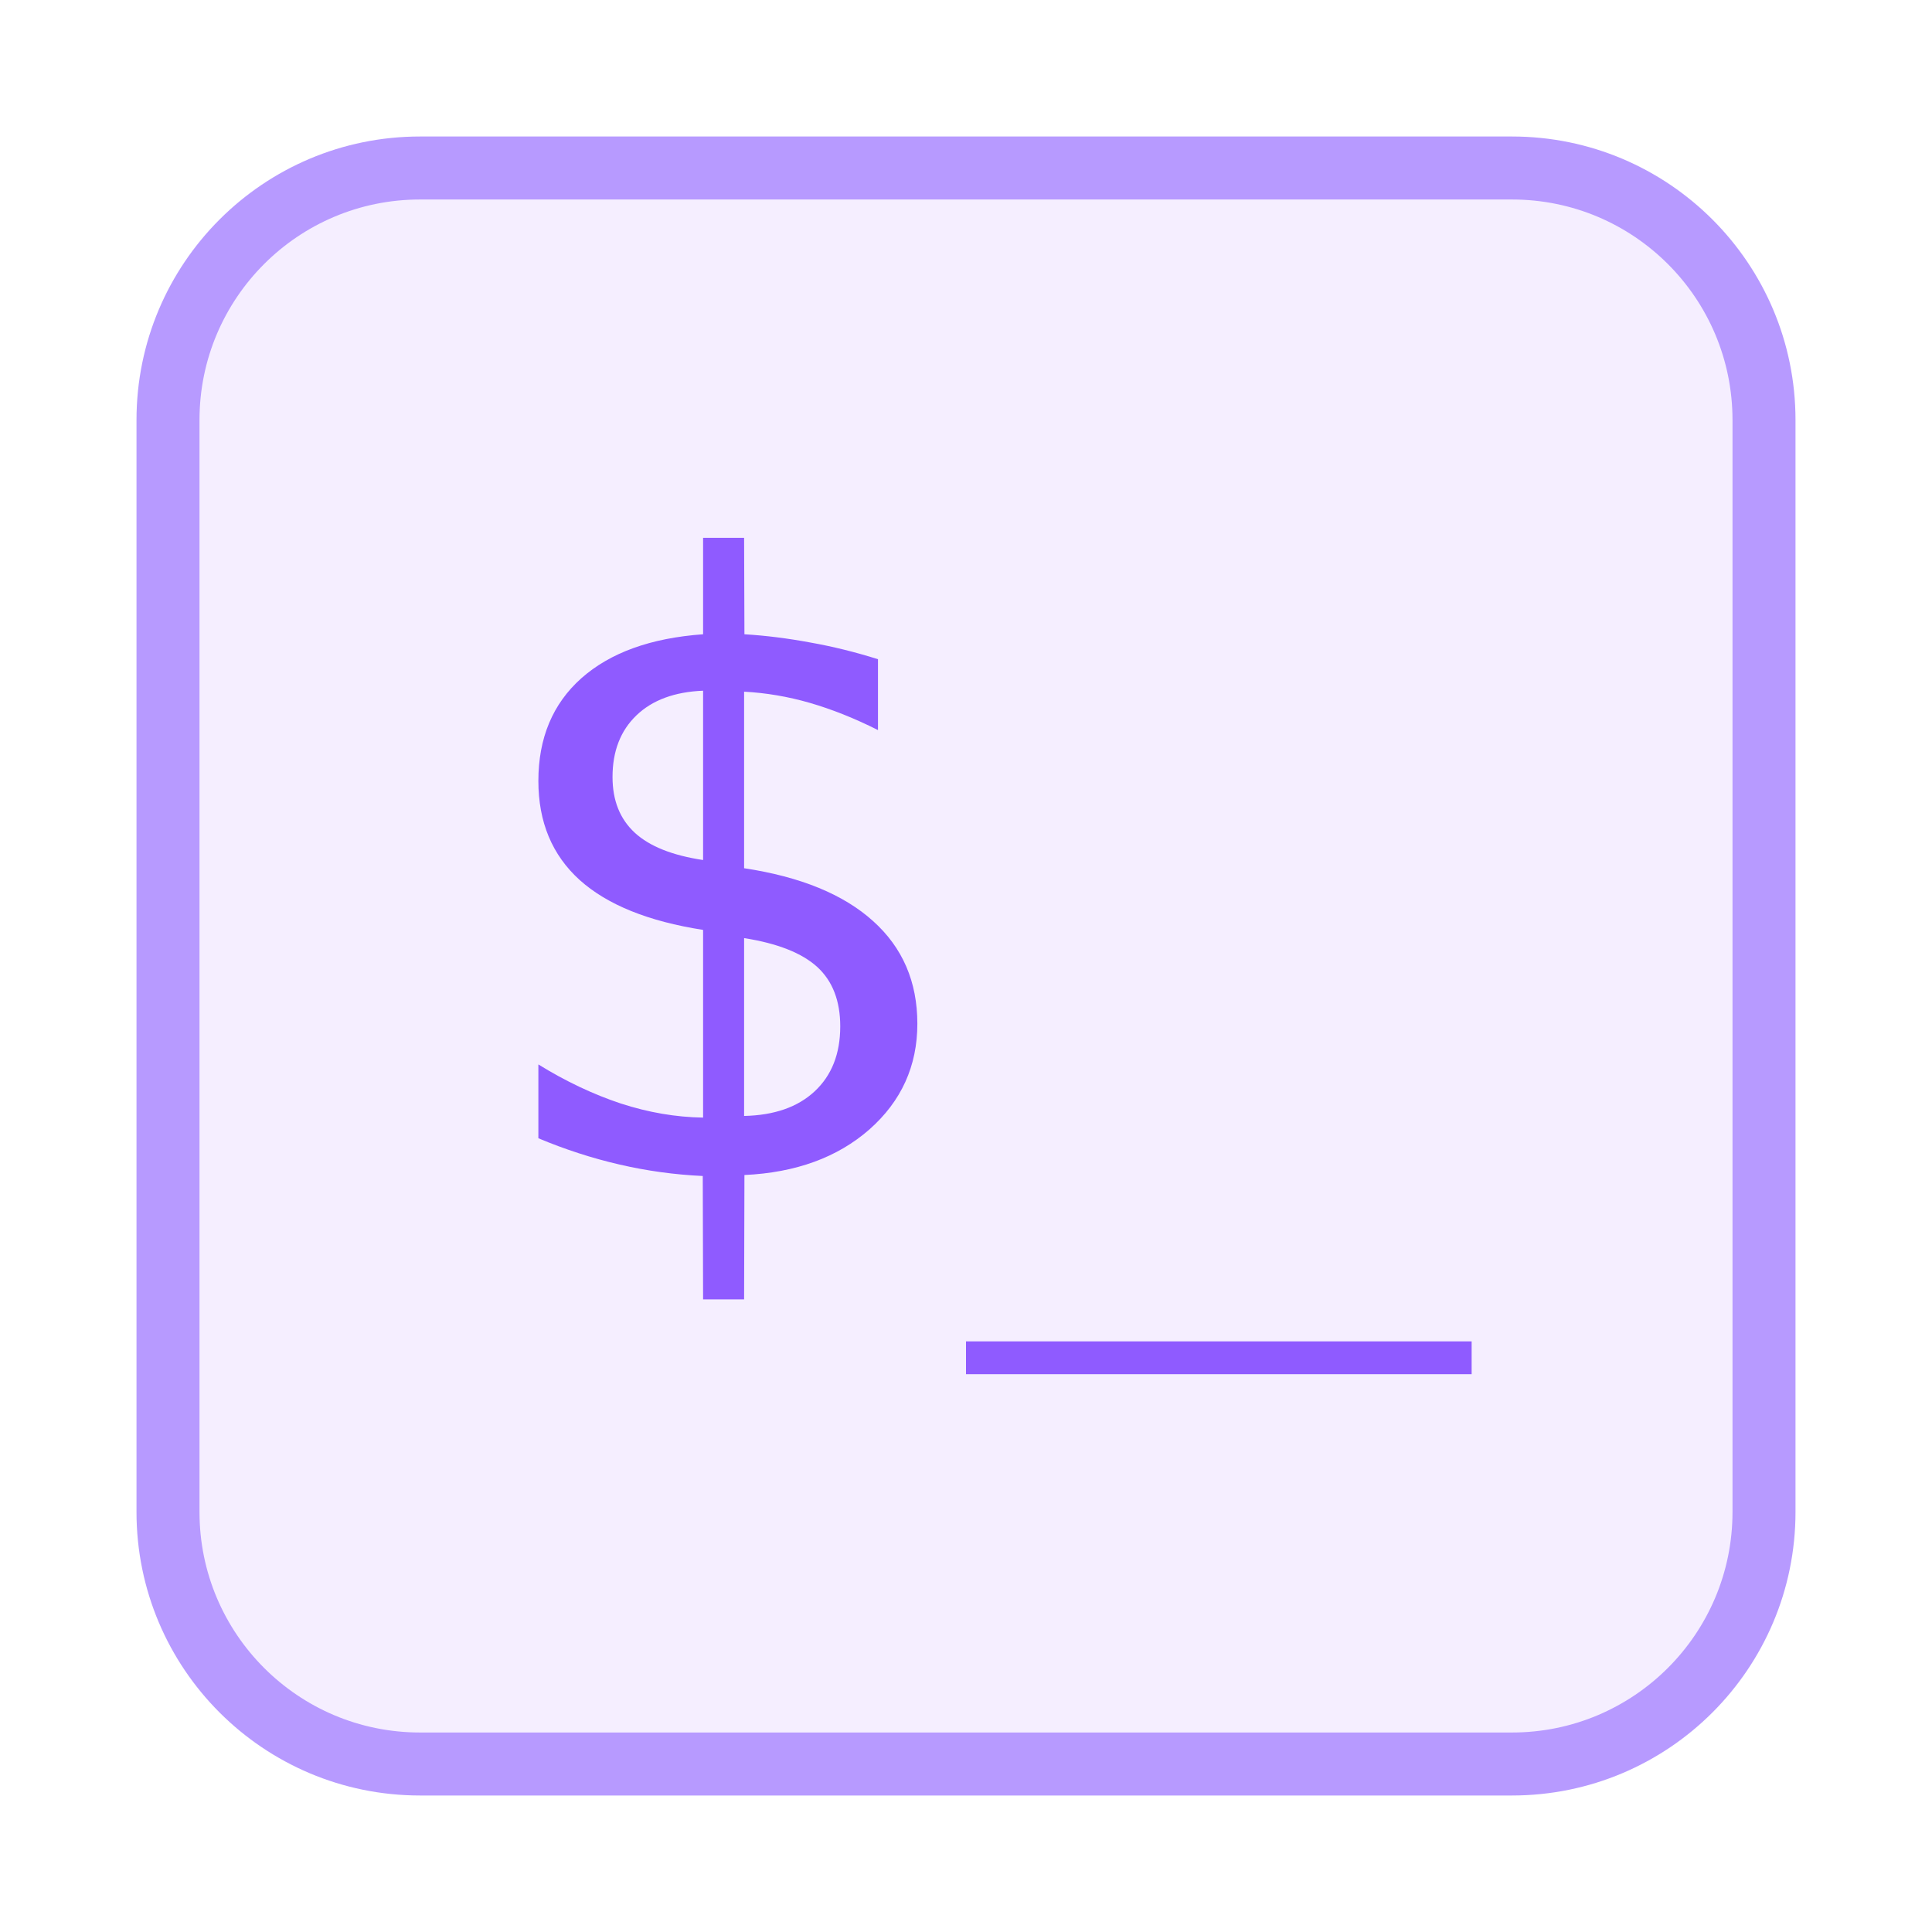
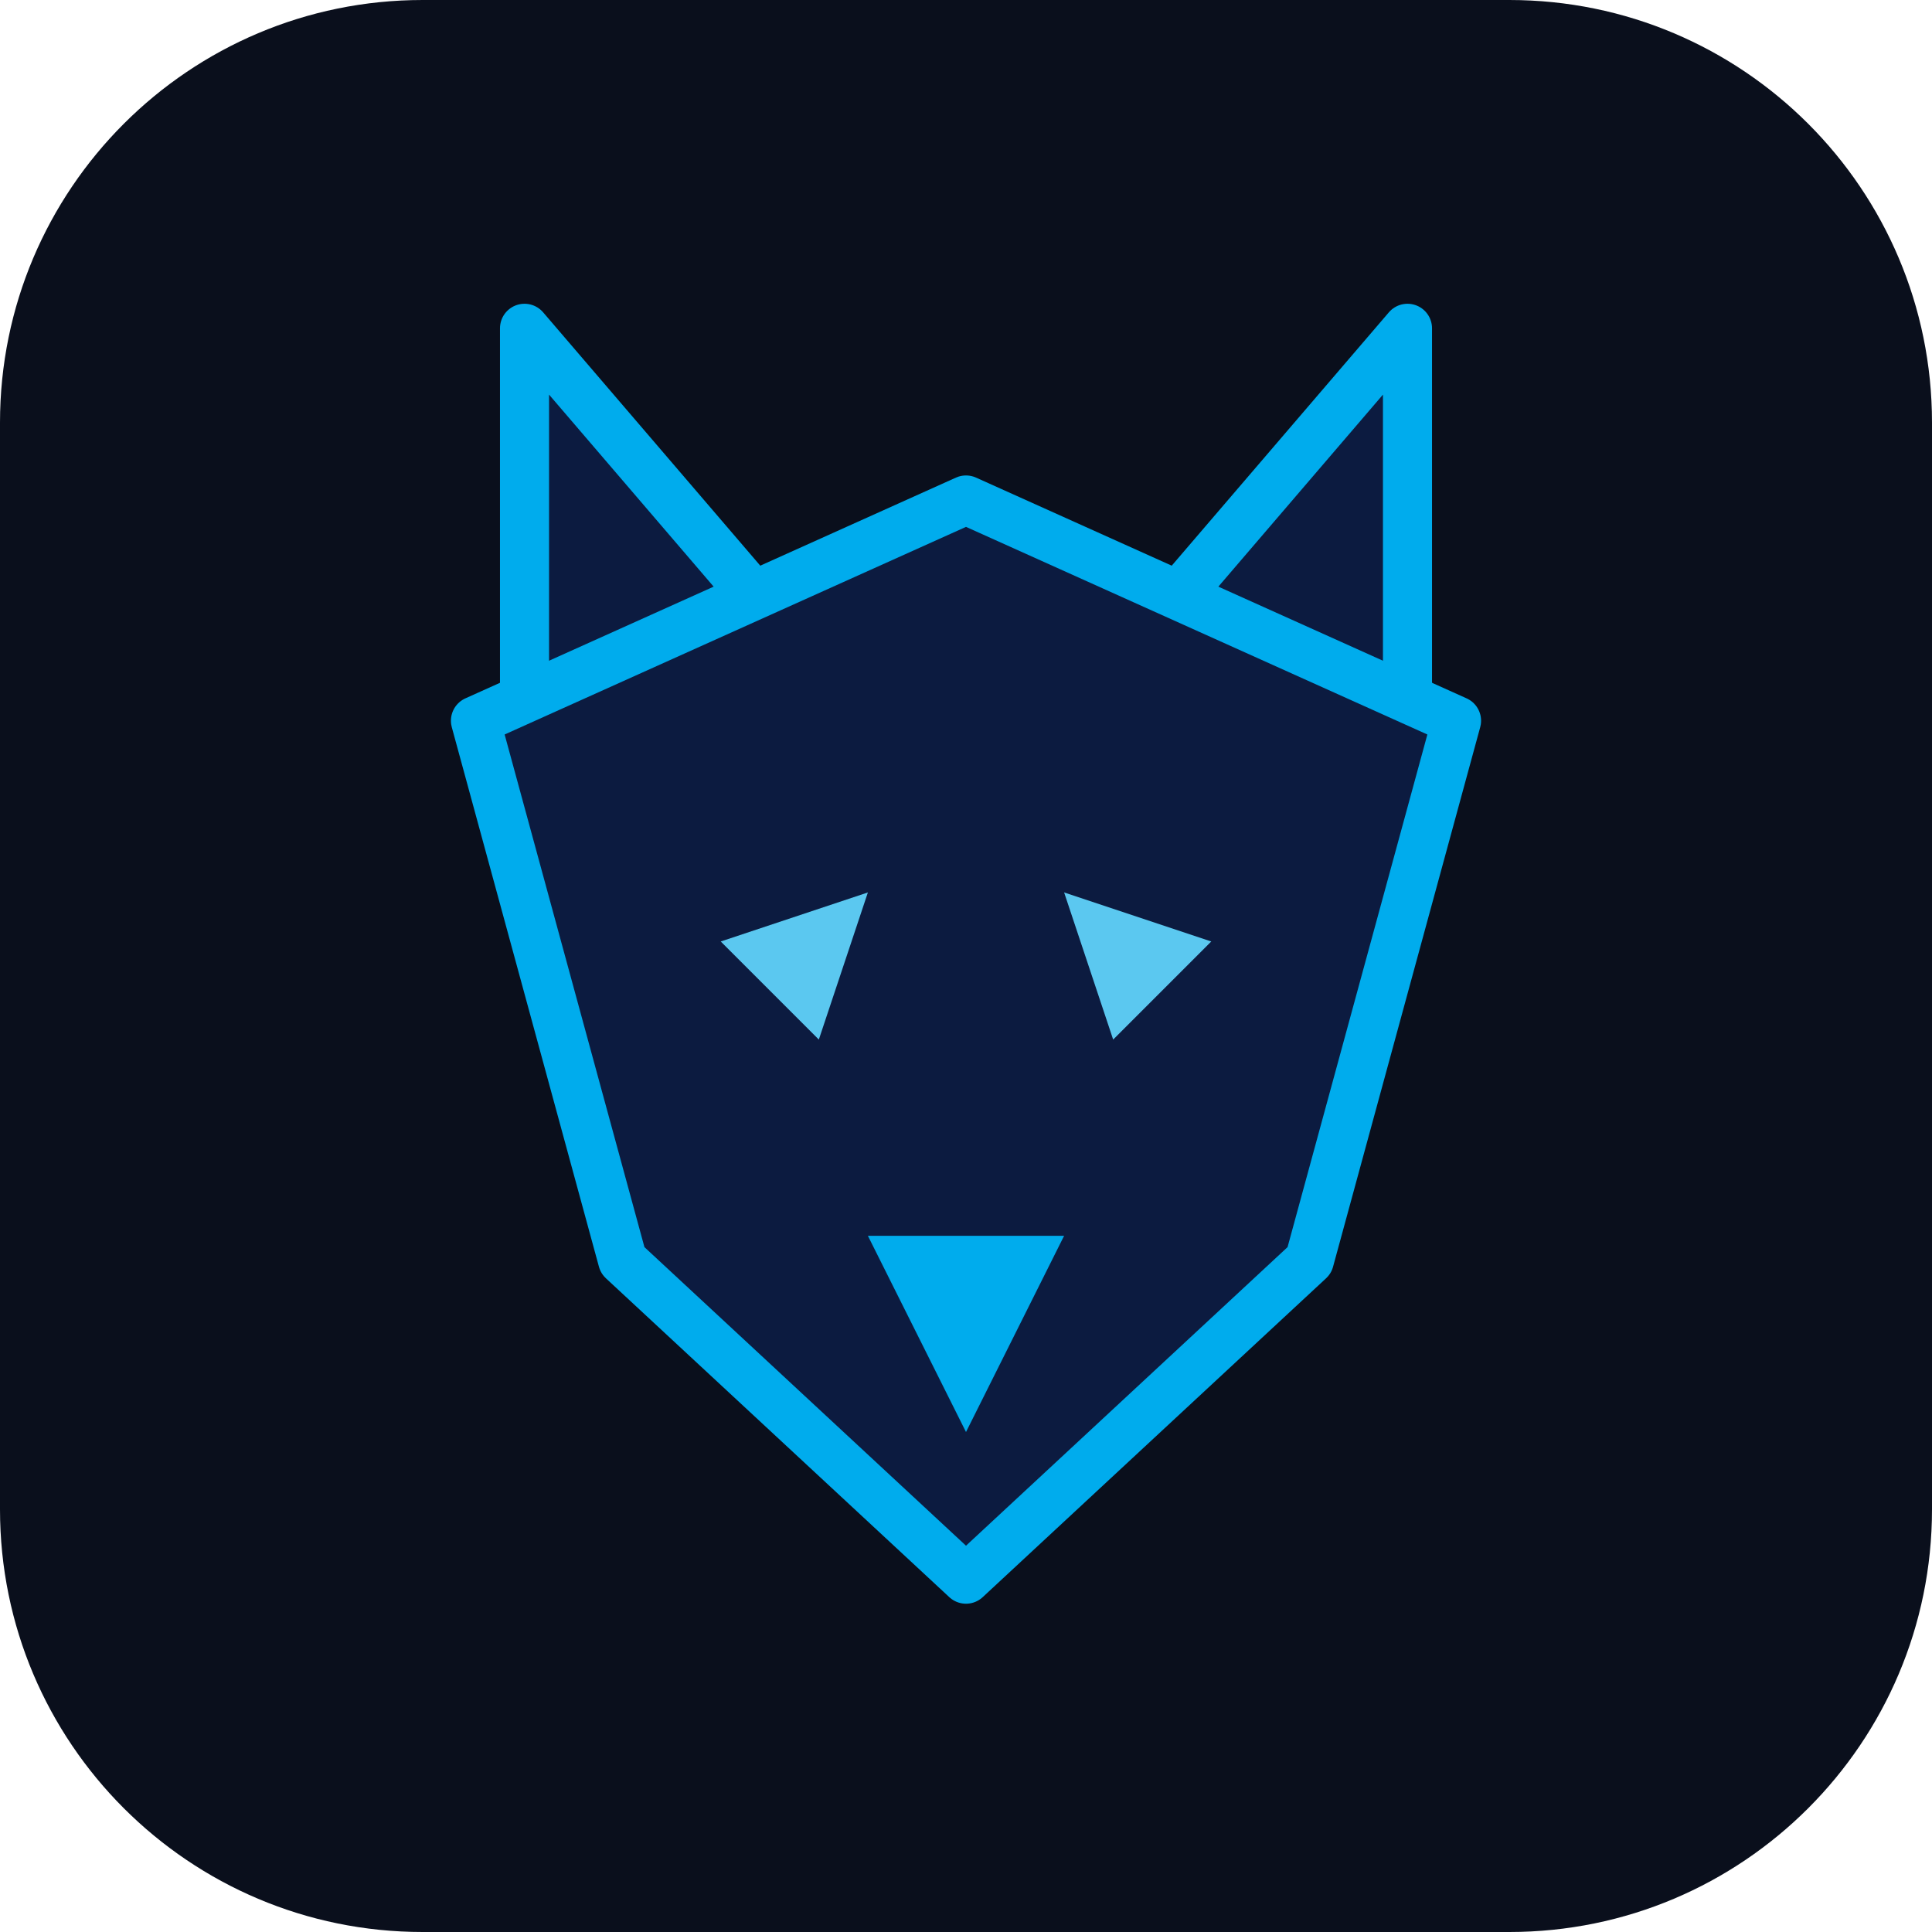
- <svg xmlns="http://www.w3.org/2000/svg" version="1.1" width="92" height="92">
-   <svg width="92" height="92" viewBox="0 0 92 92" fill="none">
-     <rect x="8" y="8" width="76" height="76" rx="12" fill="#F5EEFF" stroke="#B79AFF" stroke-width="3" />
-     <text x="46" y="56" text-anchor="middle" font-family="monospace" font-size="40" fill="#8F5BFF">$<tspan dx="0" dy="0">_</tspan>
-     </text>
-   </svg>
-   <style>@media (prefers-color-scheme: light) { :root { filter: none; } }
- @media (prefers-color-scheme: dark) { :root { filter: none; } }
- </style>
+ <svg xmlns="http://www.w3.org/2000/svg" width="64" height="64" viewBox="0 0 64 64" fill="none">
+   <rect width="64" height="64" rx="14" fill="#0a0f1c" />
+   <g transform="translate(6 6) scale(0.8125)" stroke-linejoin="round">
+     <path d="M14 6 L26 20 L14 27 Z" fill="#0c1b40" stroke="#00aced" stroke-width="2" />
+     <path d="M50 6 L38 20 L50 27 Z" fill="#0c1b40" stroke="#00aced" stroke-width="2" />
+     <path d="M12 22 L32 13 L52 22 L46 44 L32 57 L18 44 Z" fill="#0c1b40" stroke="#00aced" stroke-width="2" />
+     <path d="M22 31 L28 29 L26 35 Z" fill="#5bc8f0" />
+     <path d="M42 31 L36 29 L38 35 Z" fill="#5bc8f0" />
+     <path d="M28 43 L36 43 L32 51 Z" fill="#00aced" />
+   </g>
</svg>
